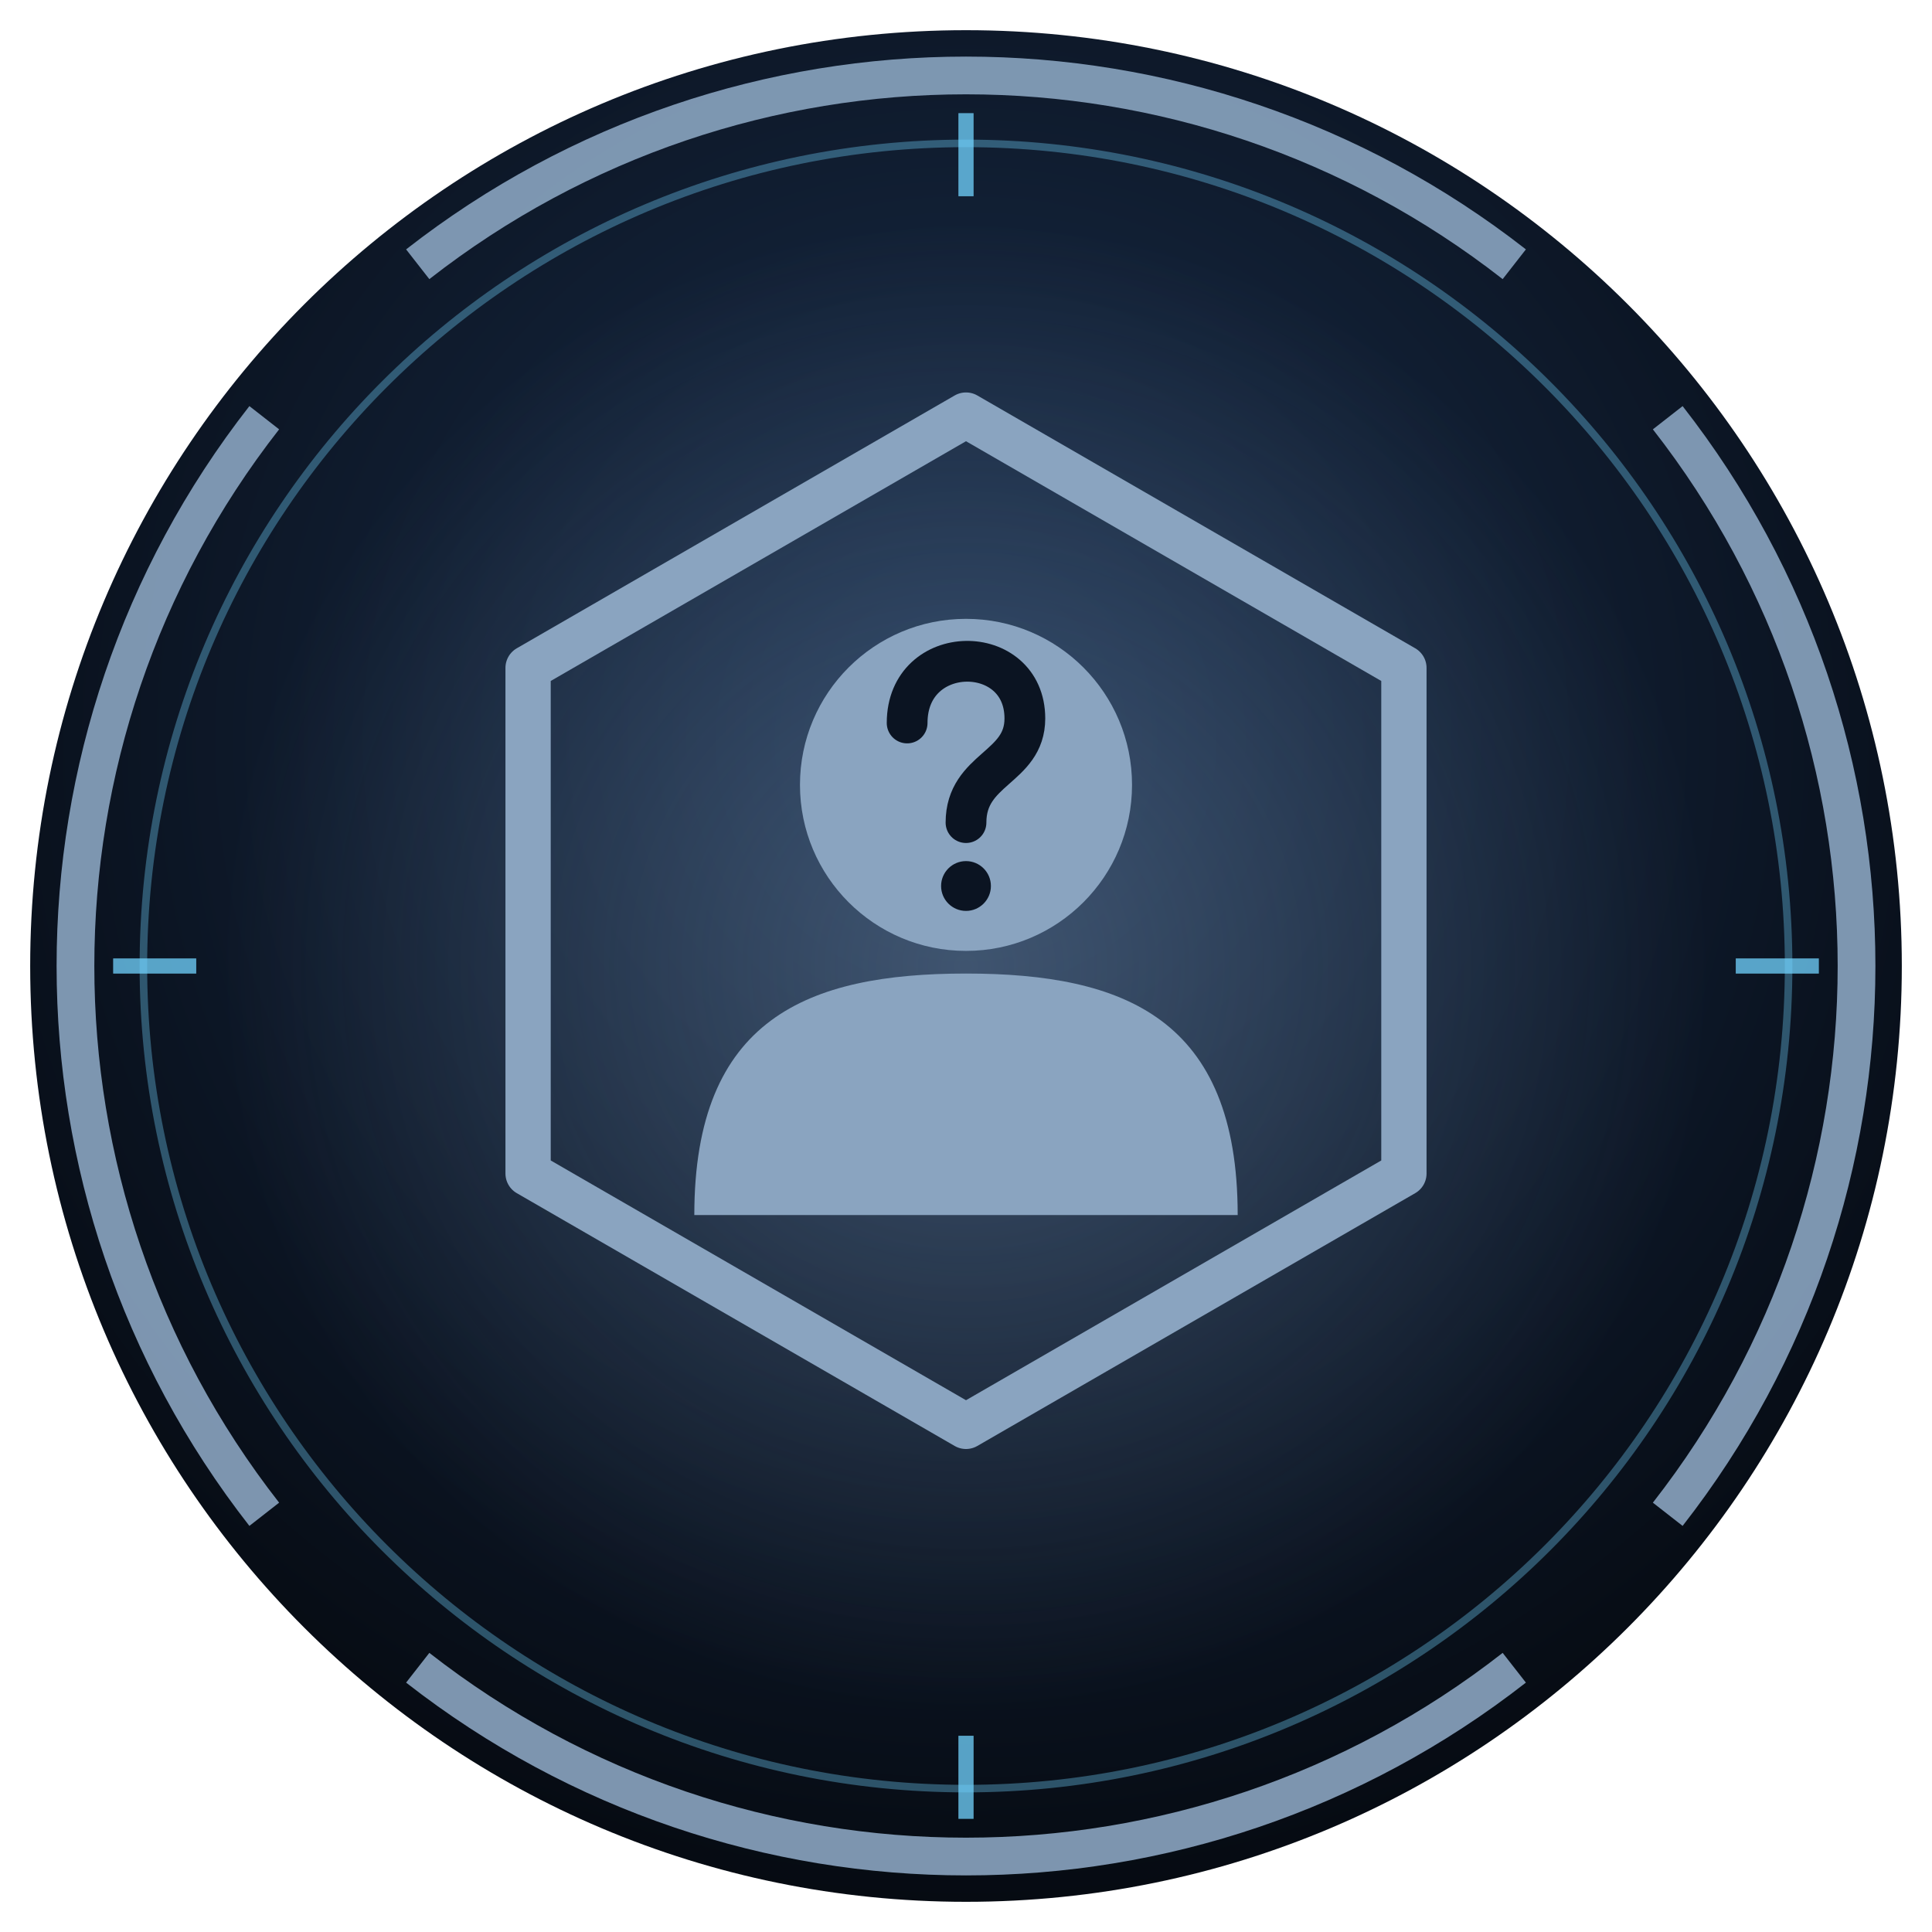
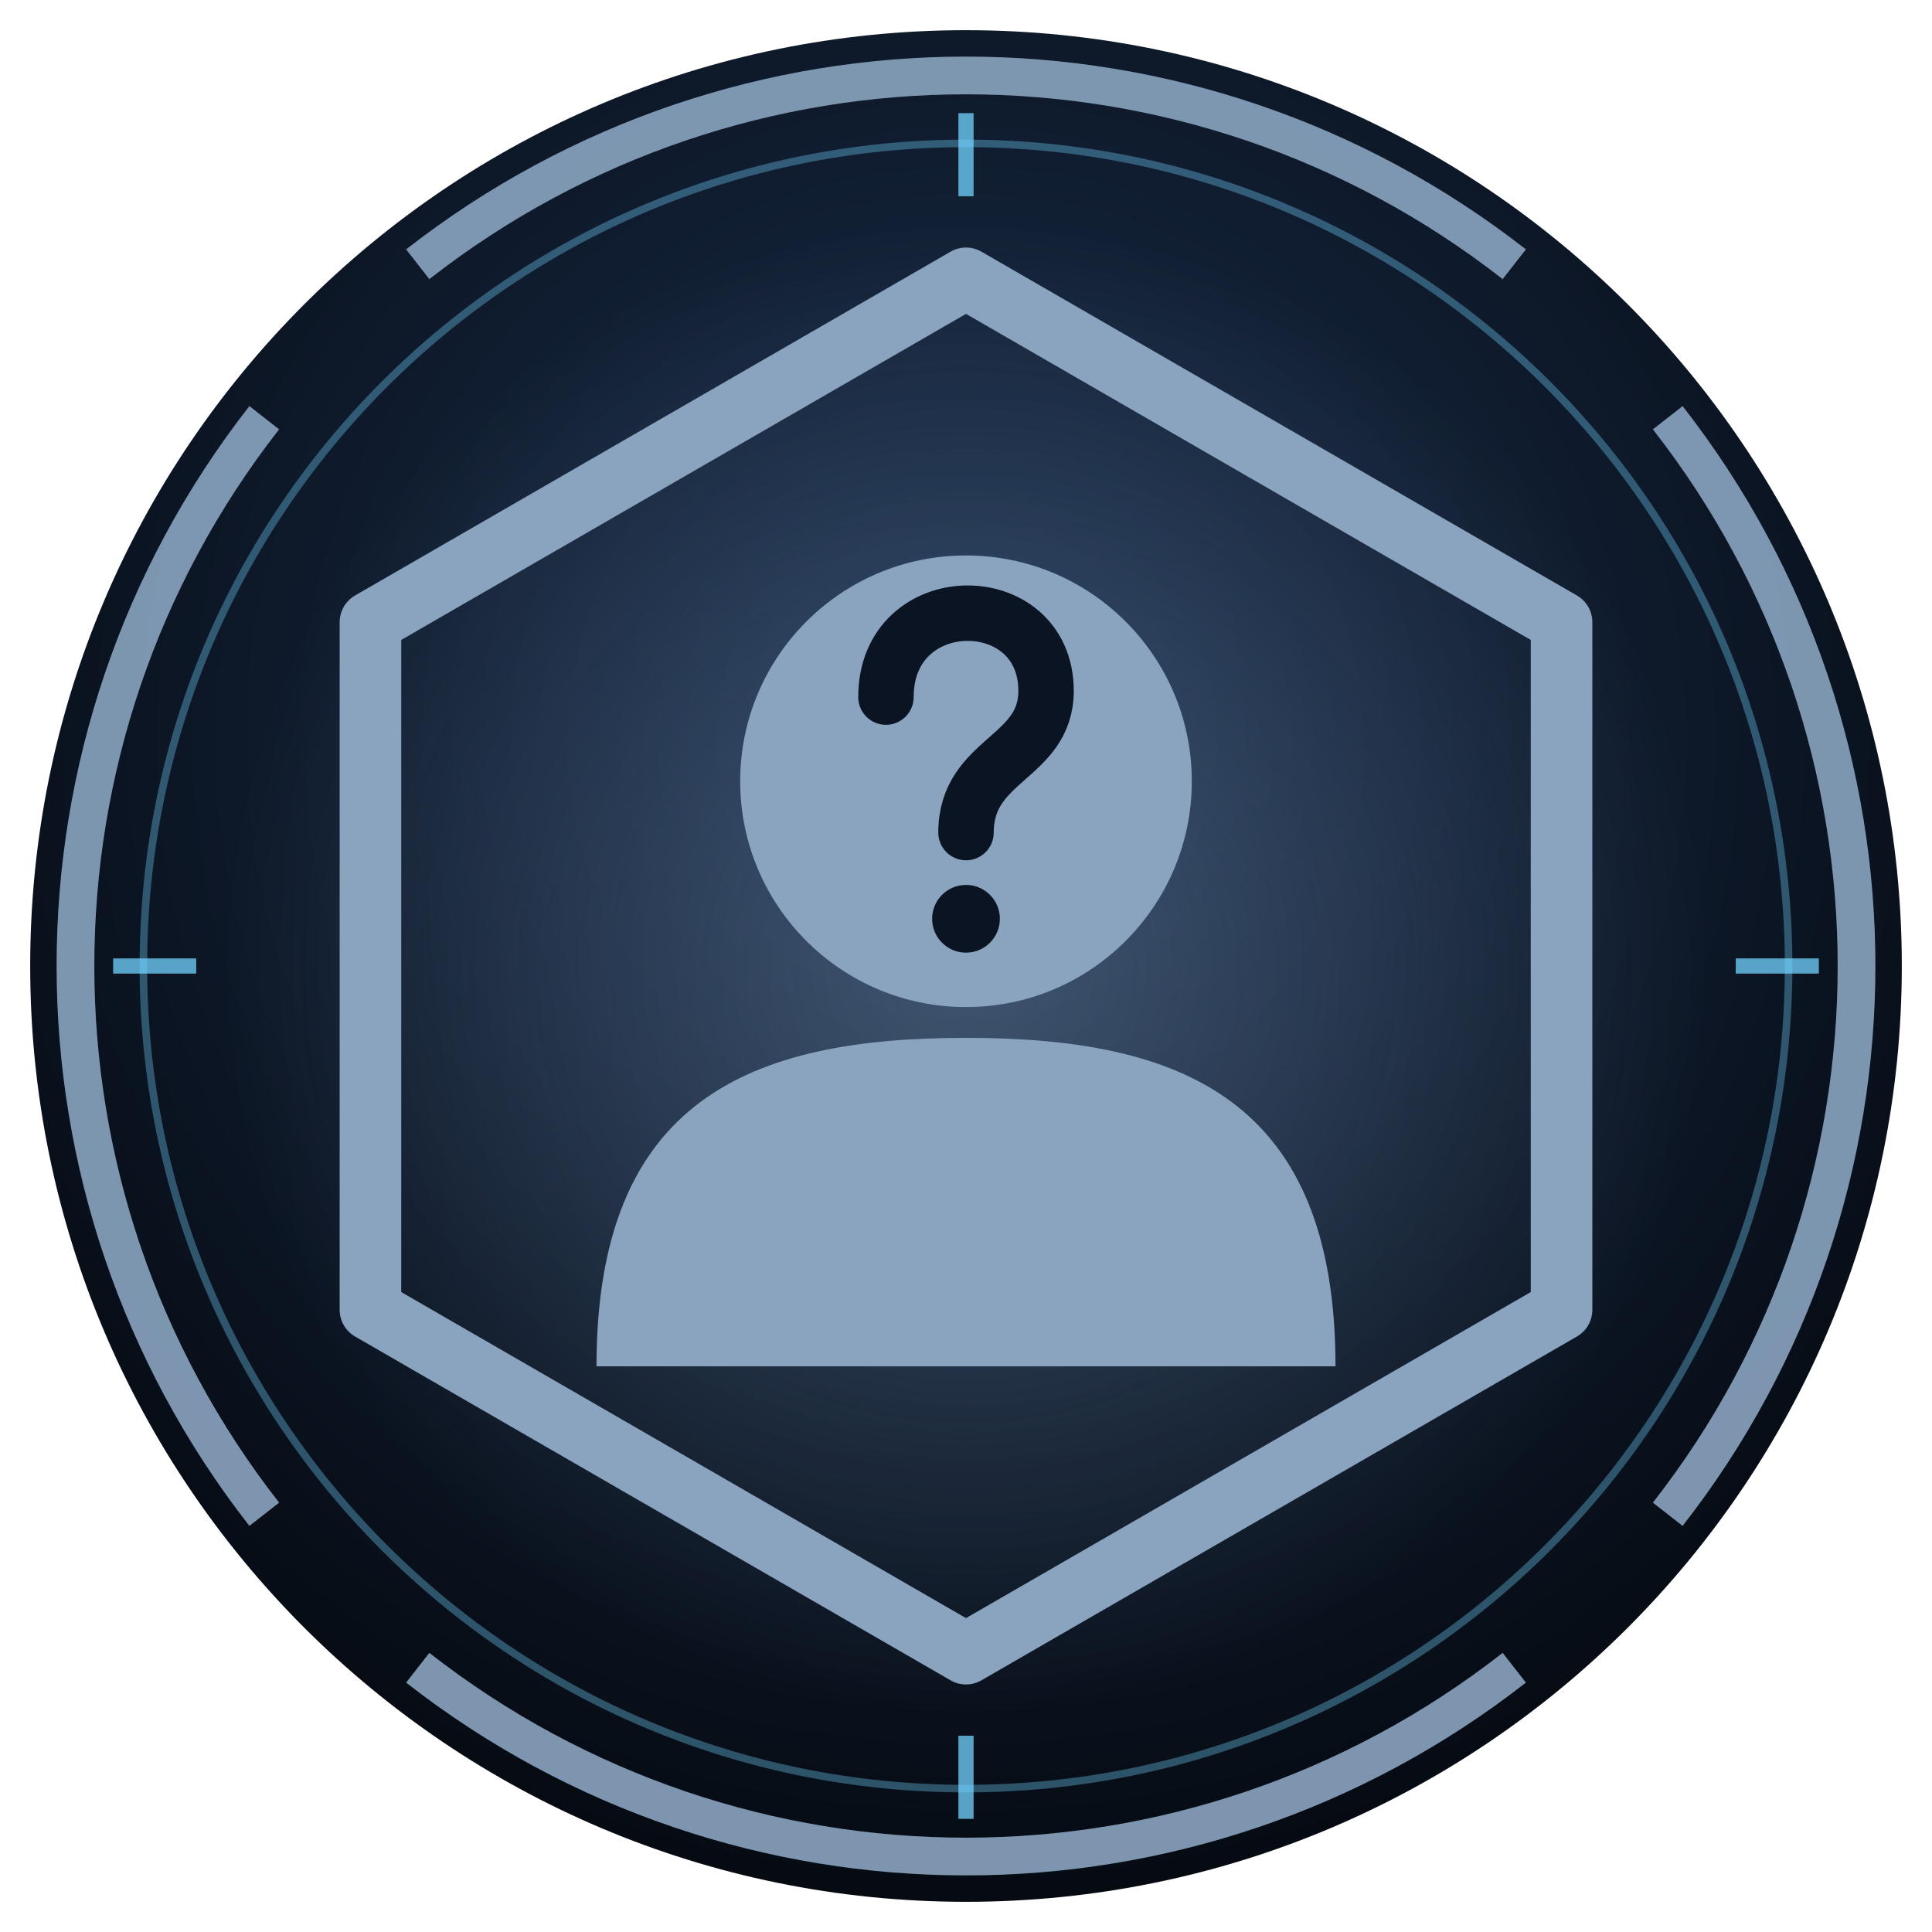
<svg xmlns="http://www.w3.org/2000/svg" width="512" height="512" viewBox="0 0 512 512">
  <defs>
    <radialGradient id="bg" cx="50%" cy="38%" r="65%">
      <stop offset="0" stop-color="#1b3150" />
      <stop offset="0.7" stop-color="#0b1422" />
      <stop offset="1" stop-color="#05090f" />
    </radialGradient>
    <radialGradient id="glow" cx="50%" cy="50%" r="50%">
      <stop offset="0" stop-color="#8aa4c0" stop-opacity="0.35" />
      <stop offset="1" stop-color="#8aa4c0" stop-opacity="0" />
    </radialGradient>
  </defs>
  <circle cx="256" cy="256" r="248" fill="url(#bg)" />
  <circle cx="256" cy="256" r="200" fill="url(#glow)" />
  <circle cx="256" cy="256" r="218" fill="none" stroke="#72d4ff" stroke-width="2" opacity="0.35" />
  <g fill="none" stroke="#8aa4c0" stroke-width="10" opacity="0.9">
    <path d="M401.30 441.97 A236 236 0 0 1 110.70 441.97" />
    <path d="M70.03 401.30 A236 236 0 0 1 70.03 110.70" />
    <path d="M110.70 70.03 A236 236 0 0 1 401.30 70.03" />
    <path d="M441.97 110.70 A236 236 0 0 1 441.97 401.30" />
  </g>
  <g stroke="#72d4ff" stroke-width="4" opacity="0.5">
    <line x1="460.00" y1="256.00" x2="482.00" y2="256.00" />
    <line x1="256.00" y1="460.00" x2="256.00" y2="482.00" />
    <line x1="52.00" y1="256.00" x2="30.00" y2="256.00" />
    <line x1="256.00" y1="52.00" x2="256.00" y2="30.00" />
  </g>
  <g stroke="#72d4ff" stroke-width="4" opacity="0.5">
    <line x1="256" y1="30" x2="256" y2="52" />
    <line x1="256" y1="460" x2="256" y2="482" />
    <line x1="30" y1="256" x2="52" y2="256" />
    <line x1="460" y1="256" x2="482" y2="256" />
  </g>
-   <polygon points="256.00,110.00 372.05,177.00 372.05,311.00 256.00,378.00 139.95,311.00 139.95,177.00" fill="none" stroke="#8aa4c0" stroke-width="12" stroke-linejoin="round" />
-   <circle cx="256" cy="208" r="44" fill="#8aa4c0" />
-   <path d="M184 322 C184 270 214 258 256 258 C298 258 328 270 328 322 Z" fill="#8aa4c0" />
-   <path d="M240.4 191.6 C240.4 170.0 271.6 170.0 271.6 190.4 C271.6 203.6 256 203.6 256 218.0" fill="none" stroke="#0b1422" stroke-width="10.8" stroke-linecap="round" stroke-linejoin="round" />
-   <circle cx="256" cy="234.8" r="6.6" fill="#0b1422" />
+   <g transform="translate(256 256) scale(1.36) translate(-256 -244)">
+     <polygon points="256.00,110.00 372.05,177.00 372.05,311.00 256.00,378.00 139.95,311.00 139.95,177.00" fill="none" stroke="#8aa4c0" stroke-width="12" stroke-linejoin="round" />
+     <circle cx="256" cy="208" r="44" fill="#8aa4c0" />
+     <path d="M184 322 C184 270 214 258 256 258 C298 258 328 270 328 322 Z" fill="#8aa4c0" />
+     <path d="M240.4 191.6 C240.4 170.0 271.6 170.0 271.6 190.4 C271.6 203.6 256 203.6 256 218.0" fill="none" stroke="#0b1422" stroke-width="10.8" stroke-linecap="round" stroke-linejoin="round" />
+     <circle cx="256" cy="234.8" r="6.6" fill="#0b1422" />
+   </g>
</svg>
